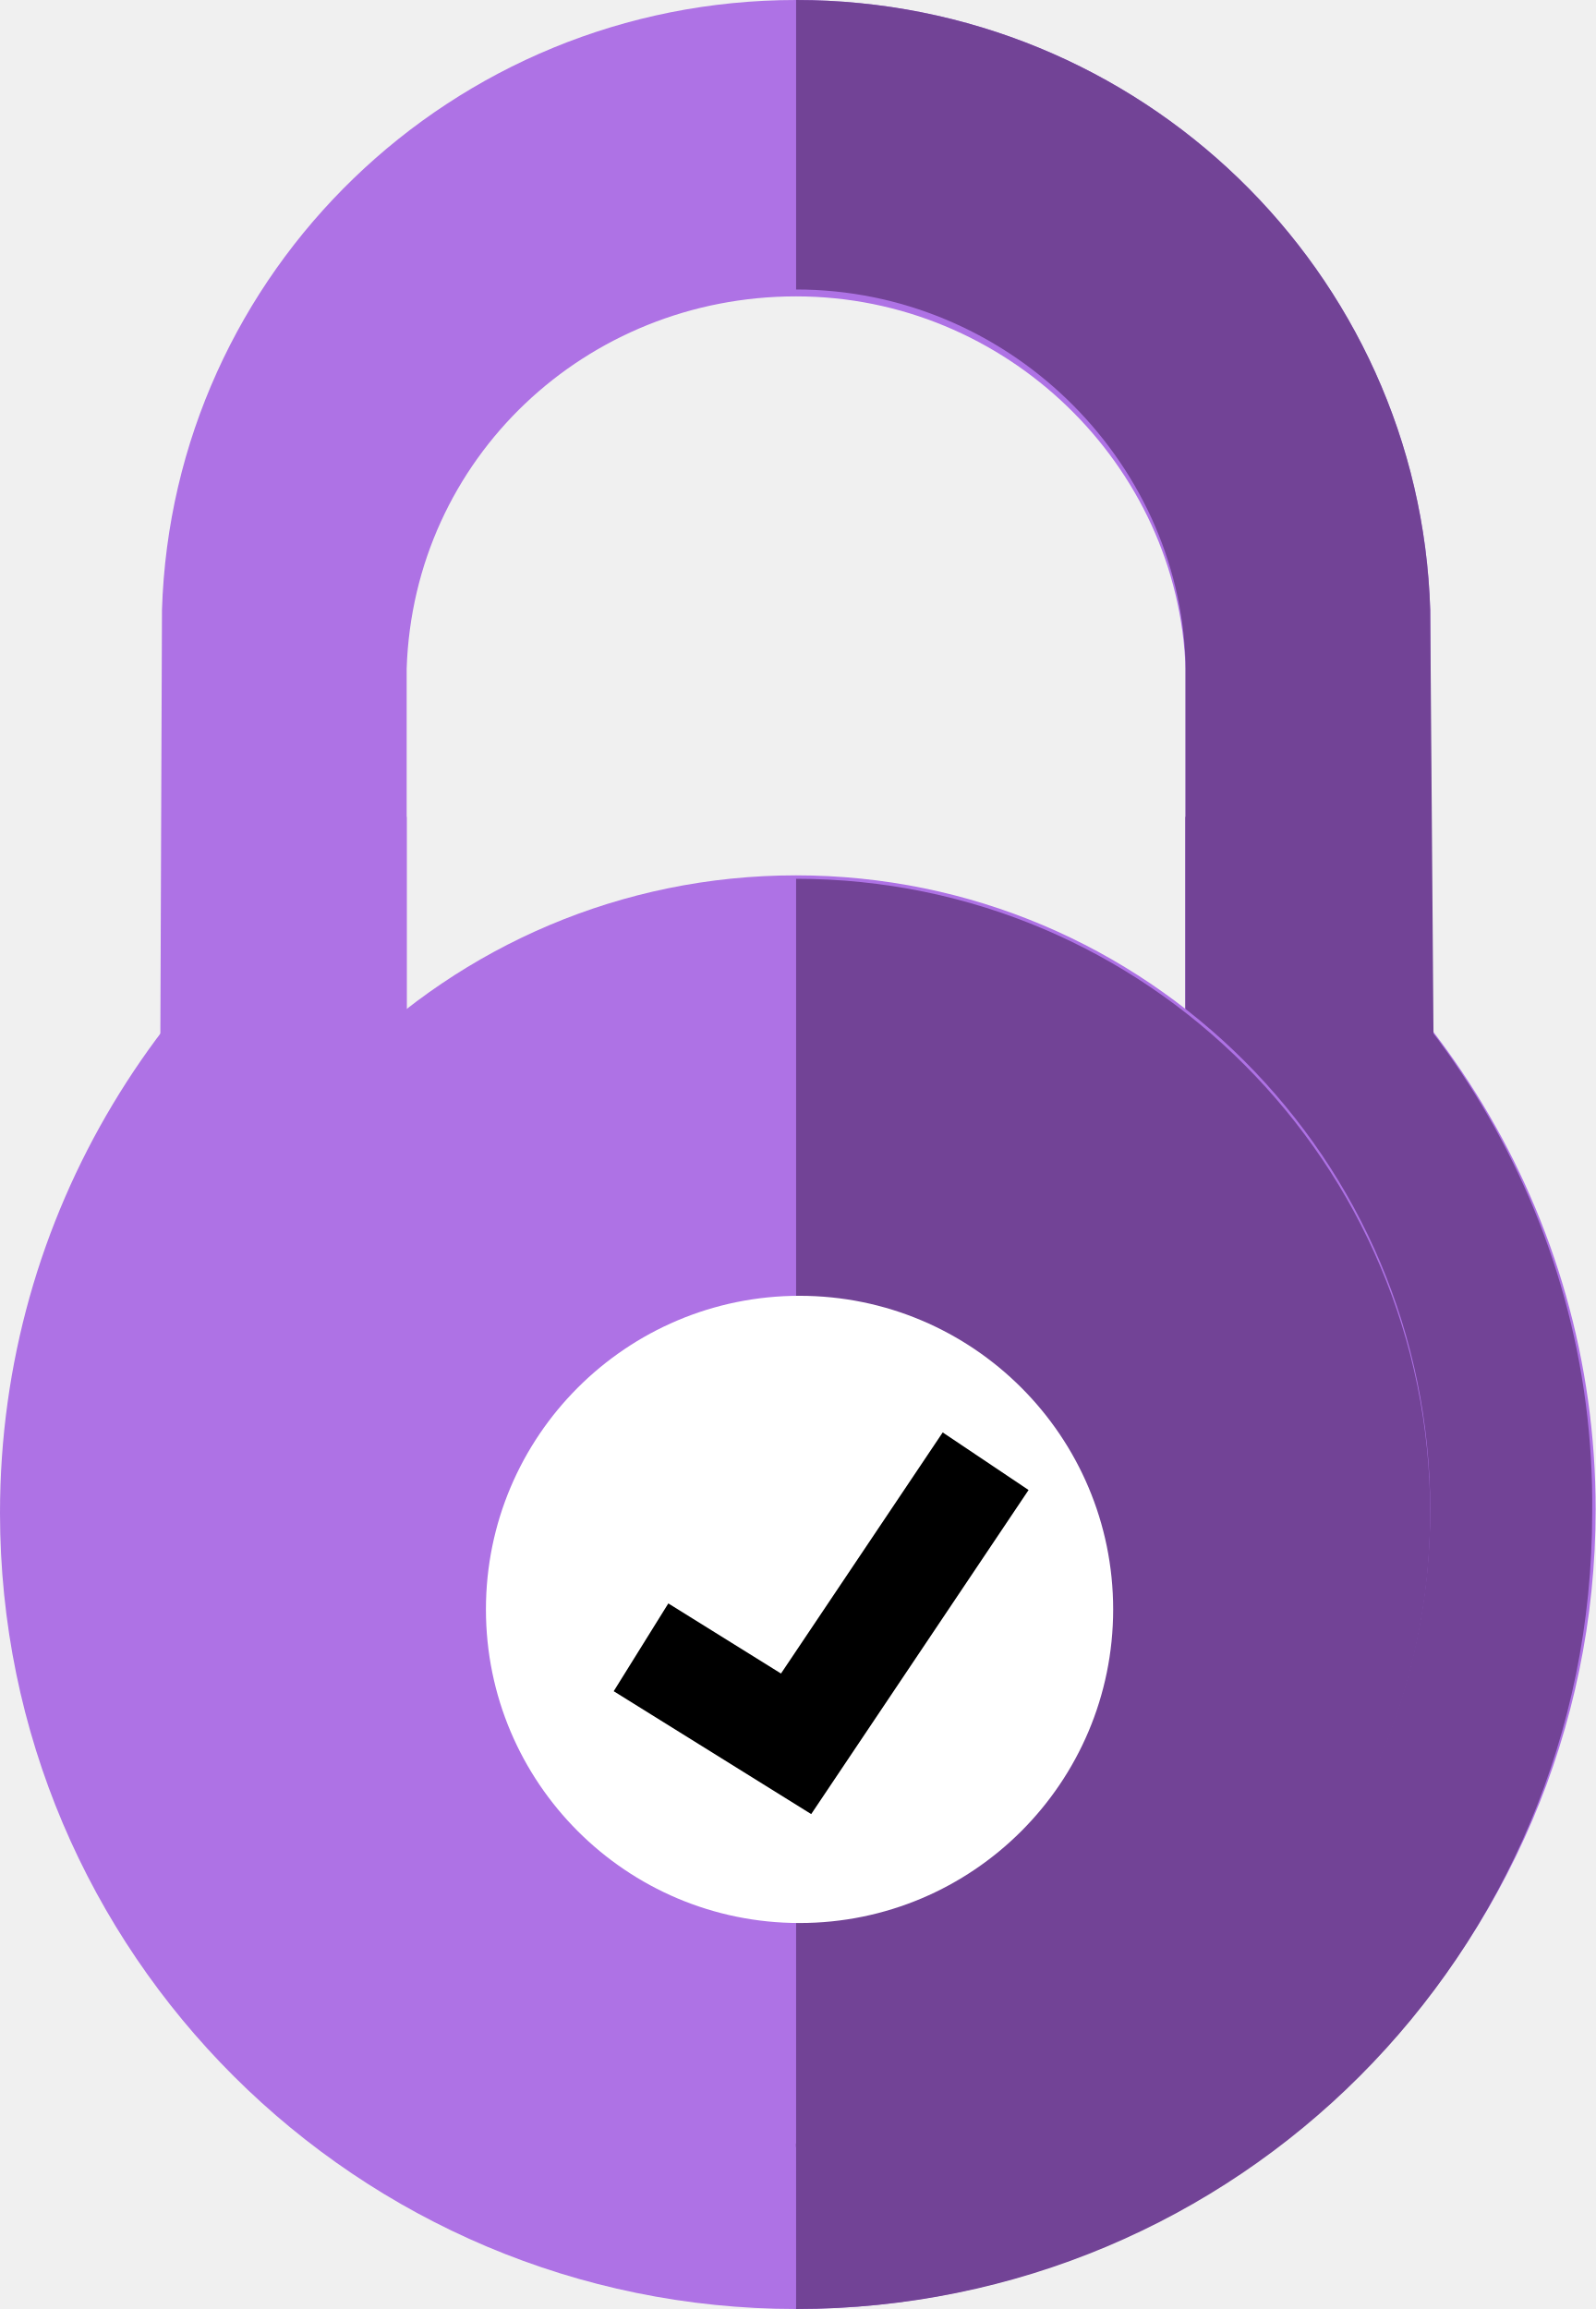
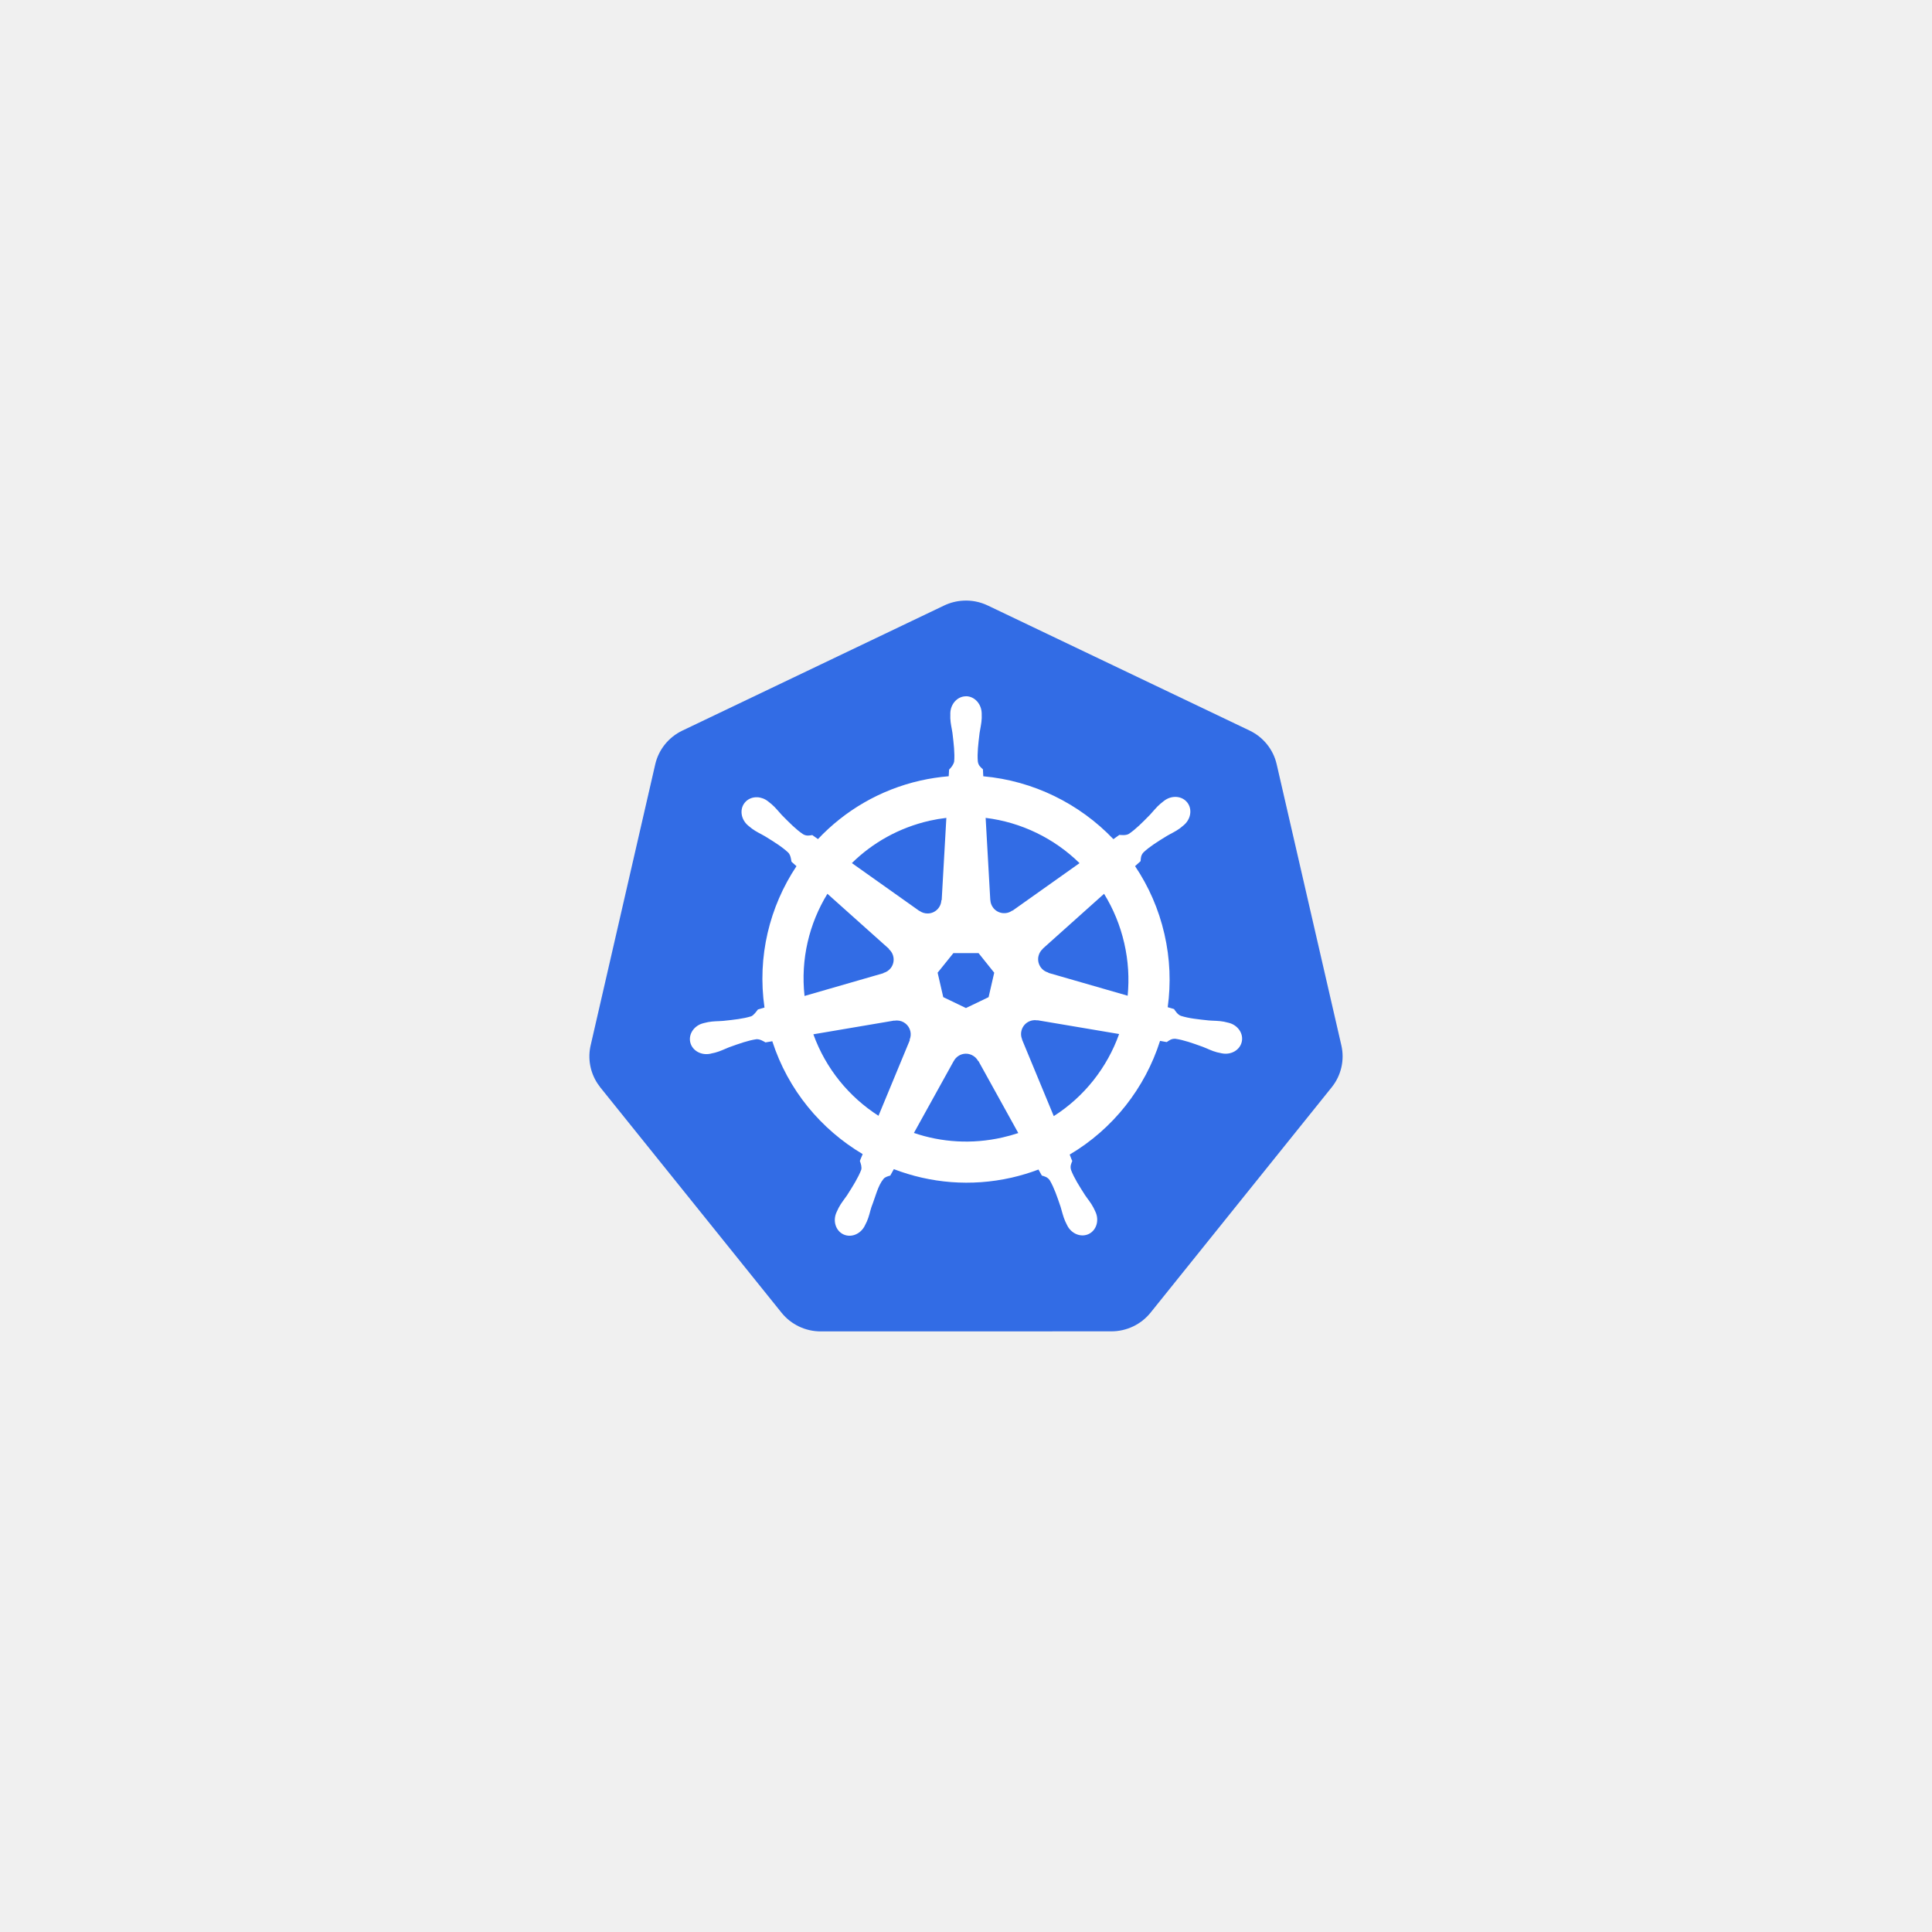
- <svg xmlns="http://www.w3.org/2000/svg" version="1.1" id="Layer_1" x="0px" y="0px" viewBox="0 0 46.3 67" style="enable-background:new 0 0 46.3 67;" xml:space="preserve">
-   <style type="text/css">
- 	.st0{fill:#AE72E5;}
- 	.st1{fill:#FFFFFF;}
- 	.st2{fill:#724396;}
- 	.st3{fill:none;stroke:#000000;stroke-width:3;stroke-miterlimit:10;}
- </style>
-   <g>
-     <path class="st0" d="M34.4,23.7v11.7H11.8V23.7C4.8,27.7,0,35.2,0,43.9C0,56.7,10.4,67,23.1,67s23.2-10.4,23.2-23.2   C46.3,35.2,41.5,27.7,34.4,23.7z" />
-     <path class="st0" d="M41.5,17.7C41.2,7.9,33.1,0,23.1,0S5,7.9,4.7,17.7l0,0L4.6,43.8h37L41.5,17.7L41.5,17.7z M34.6,35.4H11.8v-16   l0,0C12,13.3,17,8.6,23.1,8.6s11.1,4.9,11.3,10.8l0,0v16H34.6z" />
-     <path class="st1" d="M27.7,42.2c0-2.5-2-4.6-4.6-4.6s-4.6,2-4.6,4.6c0,1.7,0.8,3,2.2,3.9v7.4l0,0c0,0,0,0,0,0.2   c0,1.4,1,2.4,2.4,2.4s2.4-1,2.4-2.4c0,0,0,0,0-0.2l0,0v-7.4C26.9,45.4,27.7,43.8,27.7,42.2z" />
-     <path class="st2" d="M41.5,17.7C41.2,7.9,33.1,0,23.1,0v8.4c6.1,0,11.1,4.9,11.3,10.8l0,0v16H23.1v8.4h18.6L41.5,17.7L41.5,17.7z" />
-     <path d="M23.1,25.5v36.8c10.1,0,18.4-8.3,18.4-18.4S33.3,25.5,23.1,25.5z" />
-     <path class="st2" d="M34.4,23.7v11.7H23.1V67c12.8,0,23.1-10.3,23.1-23.1C46.3,35.3,41.5,27.7,34.4,23.7z" />
-     <circle class="st0" cx="23.1" cy="43.8" r="18.4" />
-     <path class="st2" d="M23.1,25.5v36.8c10.1,0,18.4-8.3,18.4-18.4S33.3,25.5,23.1,25.5z" />
-     <circle class="st1" cx="23.2" cy="46.7" r="9.1" />
-     <polyline class="st3" points="28.6,42.4 23.1,50.6 18.6,47.8  " />
-   </g>
+ <svg xmlns="http://www.w3.org/2000/svg" width="150" height="150" viewBox="0 0 150 150">
+   <path fill="#326CE5" d="M74.797 46.634c-.517.025-1.024.154-1.49.375l-20.33 9.716c-1.066.51-1.84 1.472-2.104 2.614l-5.015 21.822c-.234 1.015-.044 2.08.528 2.955.07.106.143.207.22.307L60.68 101.92c.738.918 1.857 1.45 3.04 1.45l22.566-.005c1.183 0 2.3-.53 3.04-1.447l14.066-17.5c.738-.916 1.014-2.117.75-3.26L99.12 59.334c-.263-1.145-1.038-2.107-2.104-2.615l-20.33-9.71c-.588-.28-1.237-.41-1.887-.376z" />
+   <path fill="#FFF" d="M74.998 54.06c-.67 0-1.216.605-1.216 1.352l.002.034c0 .1-.006.223-.002.312.016.432.11.76.167 1.156.1.85.187 1.554.133 2.208-.05.247-.232.473-.395.63l-.03.516c-.73.06-1.464.17-2.2.336-3.16.718-5.88 2.346-7.95 4.543-.135-.092-.37-.26-.44-.312-.216.03-.437.098-.722-.07-.544-.366-1.04-.872-1.64-1.48-.275-.293-.475-.57-.802-.85-.074-.064-.188-.152-.27-.217-.256-.203-.558-.31-.848-.32-.374-.013-.734.134-.97.43-.418.525-.284 1.326.3 1.793.006.007.012.01.018.015.08.066.18.148.253.202.347.257.663.388 1.008.59.73.45 1.332.823 1.81 1.272.187.198.22.55.244.7l.39.35c-2.09 3.14-3.055 7.022-2.483 10.977l-.51.148c-.134.174-.324.447-.522.53-.626.194-1.332.267-2.18.356-.4.034-.745.015-1.17.095-.09.018-.22.053-.323.074-.003 0-.007 0-.01.003l-.02.006c-.716.17-1.177.833-1.03 1.48.15.65.85 1.045 1.572.89l.018-.002.023-.01c.1-.02.227-.045.315-.07.417-.11.717-.273 1.09-.418.807-.29 1.473-.53 2.123-.624.27-.02.557.167.7.247l.53-.09c1.22 3.783 3.778 6.84 7.017 8.762l-.22.53c.078.206.166.484.107.69-.236.61-.64 1.257-1.1 1.978-.225.333-.453.59-.654.973-.048.092-.11.23-.156.328-.312.67-.083 1.44.518 1.73.604.29 1.354-.017 1.68-.687v-.004c.047-.098.113-.223.152-.31.172-.396.23-.734.352-1.116.32-.81.498-1.658.94-2.188.122-.146.32-.2.524-.256l.276-.5c2.824 1.085 5.985 1.376 9.142.66.72-.165 1.416-.376 2.088-.63.078.137.222.402.26.468.208.067.437.103.622.377.33.564.56 1.236.834 2.045.12.383.182.72.354 1.115.04.09.105.218.15.312.324.67 1.077.98 1.683.688.6-.29.83-1.06.518-1.73-.045-.095-.11-.233-.157-.325-.202-.383-.43-.638-.653-.97-.46-.722-.842-1.32-1.078-1.933-.1-.315.016-.512.093-.717-.046-.054-.144-.352-.202-.493 3.365-1.987 5.85-5.16 7.015-8.825.157.027.432.074.52.092.185-.12.352-.278.683-.253.65.094 1.317.335 2.122.625.374.143.676.31 1.092.42.088.024.215.047.314.068l.023.007c.007 0 .015 0 .02.003.722.156 1.423-.238 1.57-.89.148-.65-.312-1.308-1.03-1.48-.104-.024-.252-.064-.354-.083-.423-.08-.768-.062-1.167-.095-.852-.09-1.557-.16-2.182-.36-.256-.097-.438-.402-.526-.525l-.49-.144c.255-1.844.185-3.763-.255-5.68-.445-1.94-1.23-3.712-2.28-5.272.125-.112.363-.323.43-.387.02-.218.005-.446.23-.688.48-.45 1.08-.822 1.81-1.27.346-.205.664-.336 1.012-.592.077-.06.185-.148.267-.217.583-.466.718-1.268.3-1.793s-1.23-.576-1.816-.11c-.082.066-.195.15-.27.217-.326.28-.528.558-.803.85-.6.61-1.096 1.118-1.64 1.484-.237.138-.583.09-.74.08l-.462.33c-2.64-2.765-6.232-4.534-10.102-4.88-.01-.162-.024-.455-.028-.542-.16-.15-.35-.28-.397-.61-.053-.653.035-1.357.137-2.207.057-.396.15-.725.167-1.156.004-.1-.002-.24-.002-.347-.004-.747-.55-1.353-1.222-1.353zm-1.523 9.44l-.362 6.382-.026.013c-.024.57-.494 1.027-1.07 1.027-.237 0-.456-.076-.633-.205l-.01.005-5.234-3.712c1.608-1.583 3.667-2.75 6.037-3.29.433-.096.867-.17 1.298-.22zm3.05 0c2.768.338 5.328 1.592 7.29 3.514l-5.2 3.688-.02-.008c-.46.336-1.11.252-1.47-.197-.148-.186-.226-.402-.235-.623l-.005-.002-.36-6.373zM64.24 69.393l4.78 4.275-.006.024c.43.375.495 1.025.135 1.48-.146.183-.344.308-.555.366l-.005.02-6.125 1.768c-.314-2.852.36-5.623 1.777-7.934zm21.48.002c.71 1.152 1.247 2.438 1.567 3.832.315 1.377.395 2.75.264 4.08l-6.157-1.775-.004-.025c-.553-.15-.89-.71-.763-1.273.053-.23.175-.426.34-.57l-.002-.013 4.753-4.256zM74.018 74h1.957l1.216 1.52-.437 1.9-1.758.844-1.762-.847-.437-1.898L74.02 74zm6.275 5.205c.082-.004.165.004.246.018l.012-.012 6.337 1.07c-.93 2.606-2.704 4.864-5.074 6.375l-2.46-5.94.008-.012c-.226-.524 0-1.14.52-1.392.132-.062.272-.097.41-.105zm-10.642.026c.483.008.917.343 1.03.836.052.23.027.46-.06.66l.02.023-2.435 5.88c-2.275-1.46-4.088-3.645-5.057-6.328l6.283-1.066.01.014c.07-.014.14-.02.21-.02zm5.307 2.578c.168-.005.34.03.5.107.214.103.378.263.482.458h.023l3.097 5.596c-.402.132-.815.25-1.238.345-2.368.537-4.73.375-6.866-.354l3.09-5.582h.004c.186-.35.537-.556.908-.57z" />
</svg>
